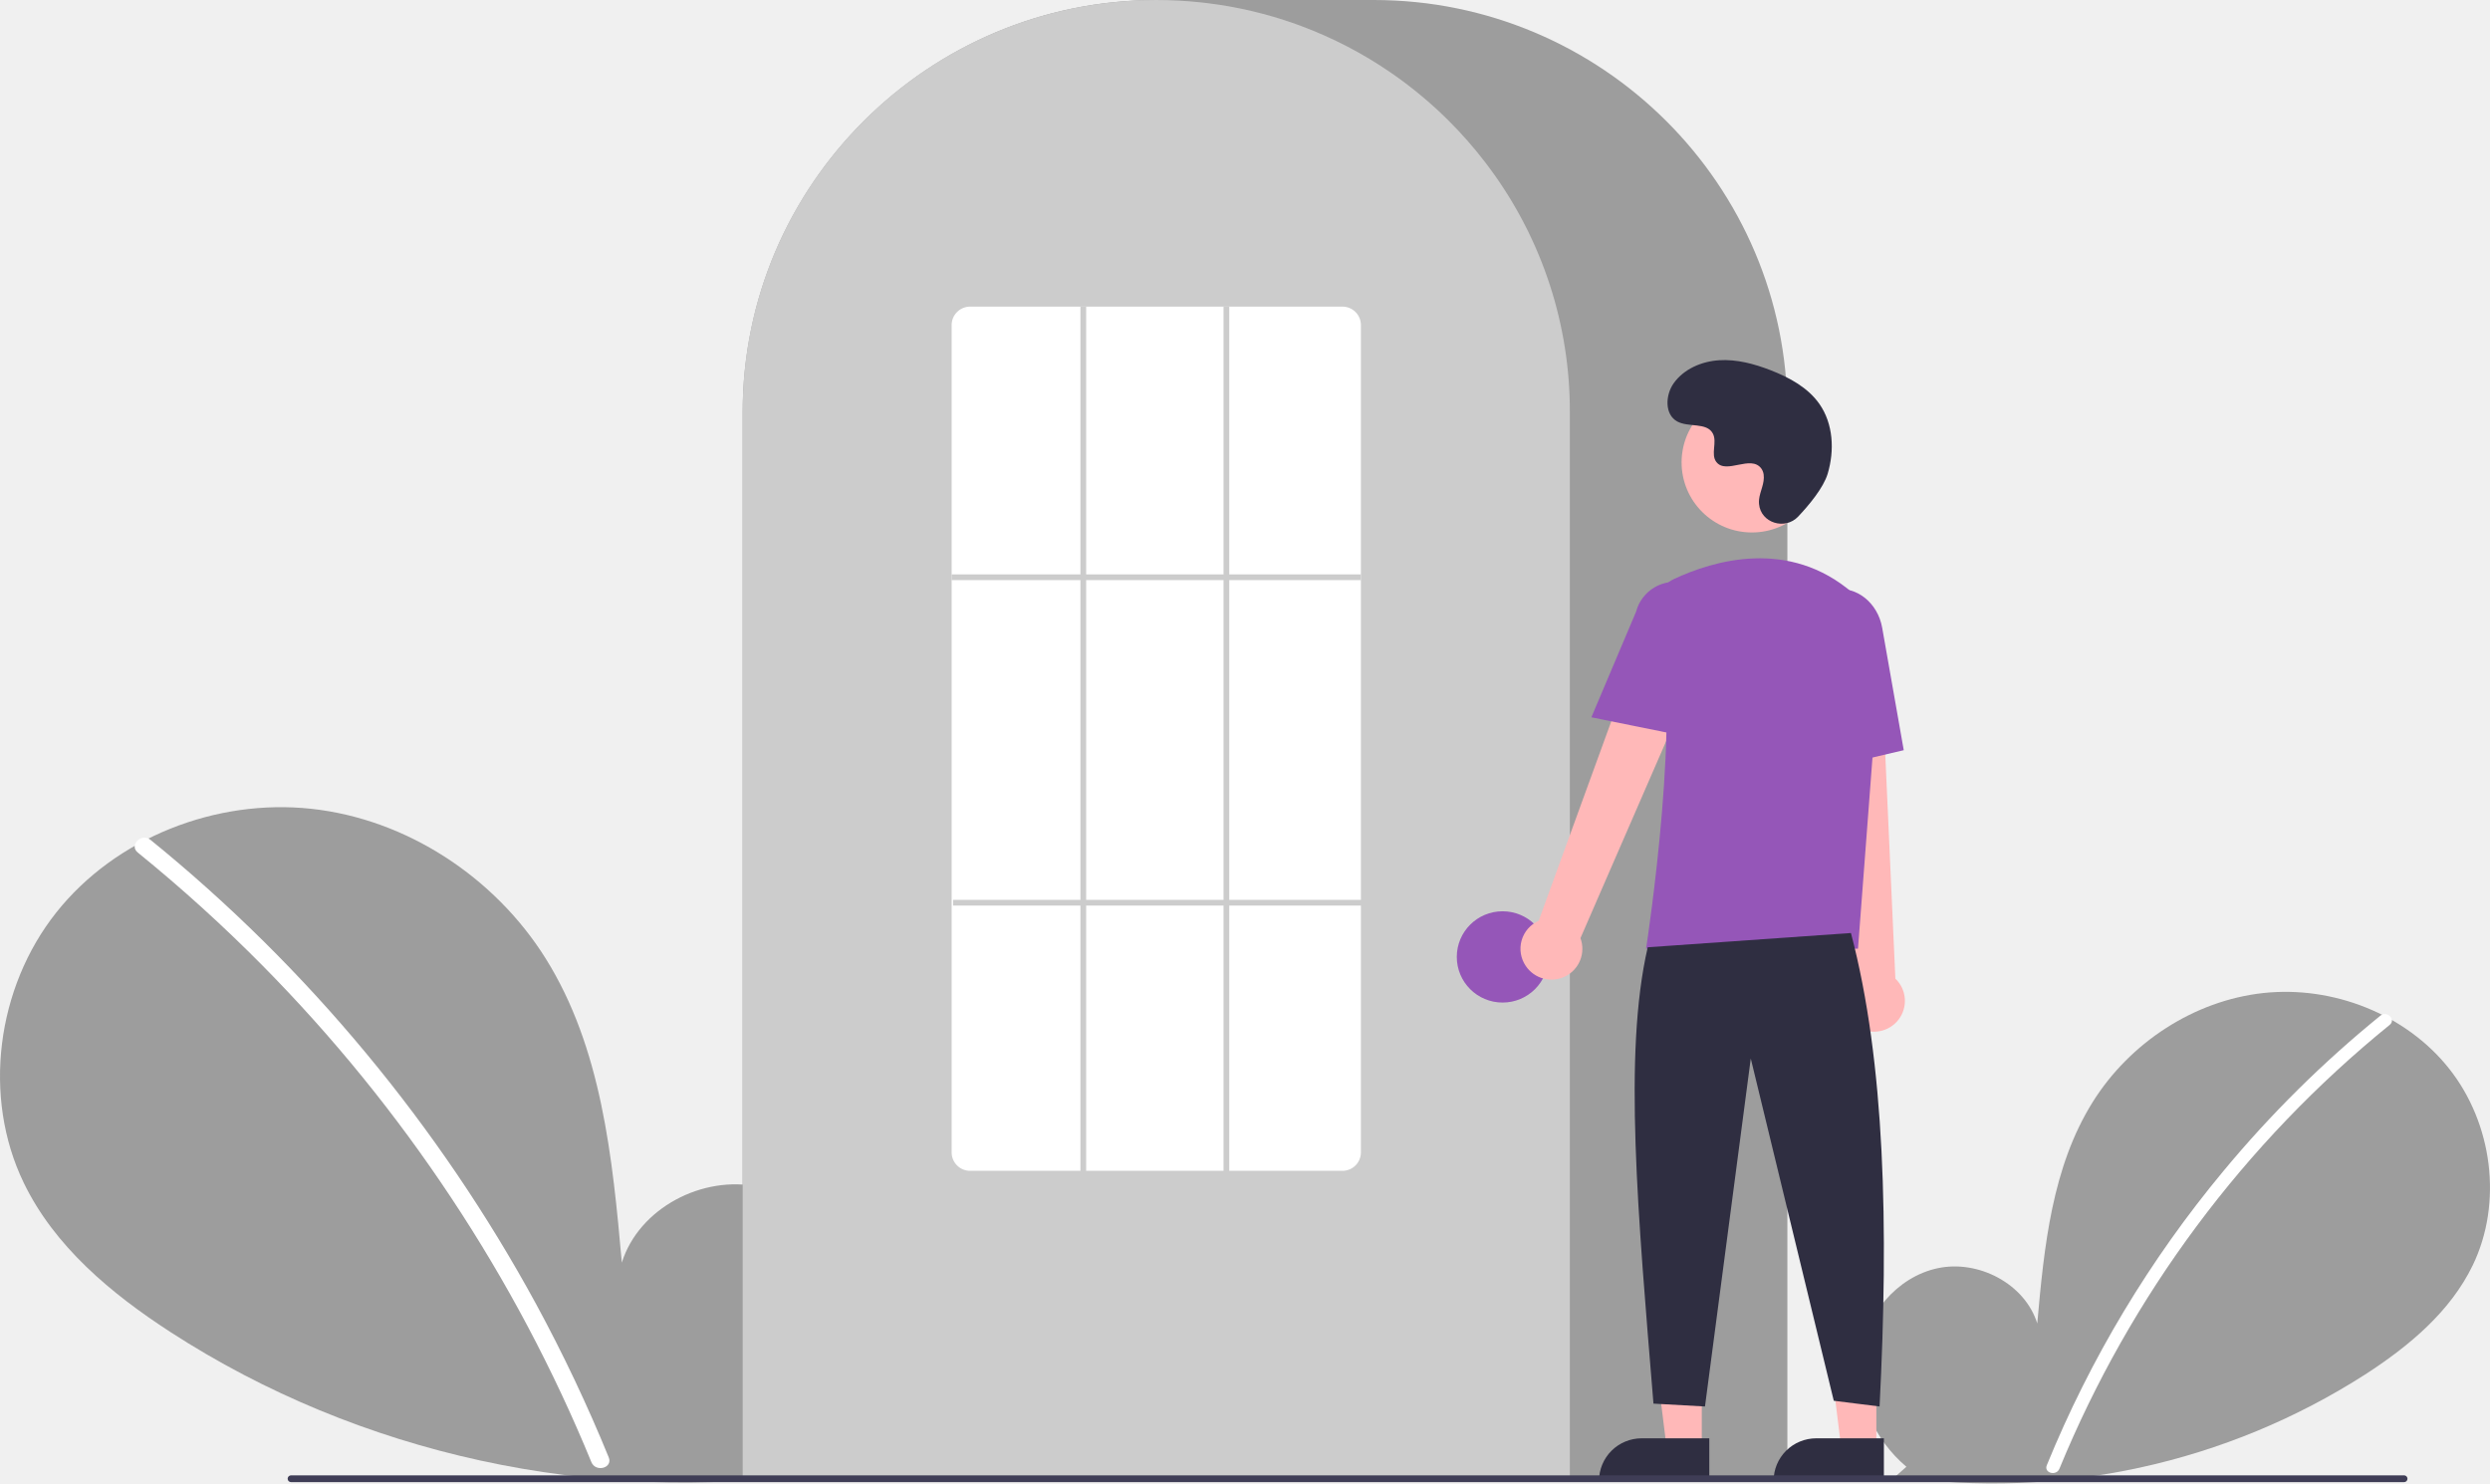
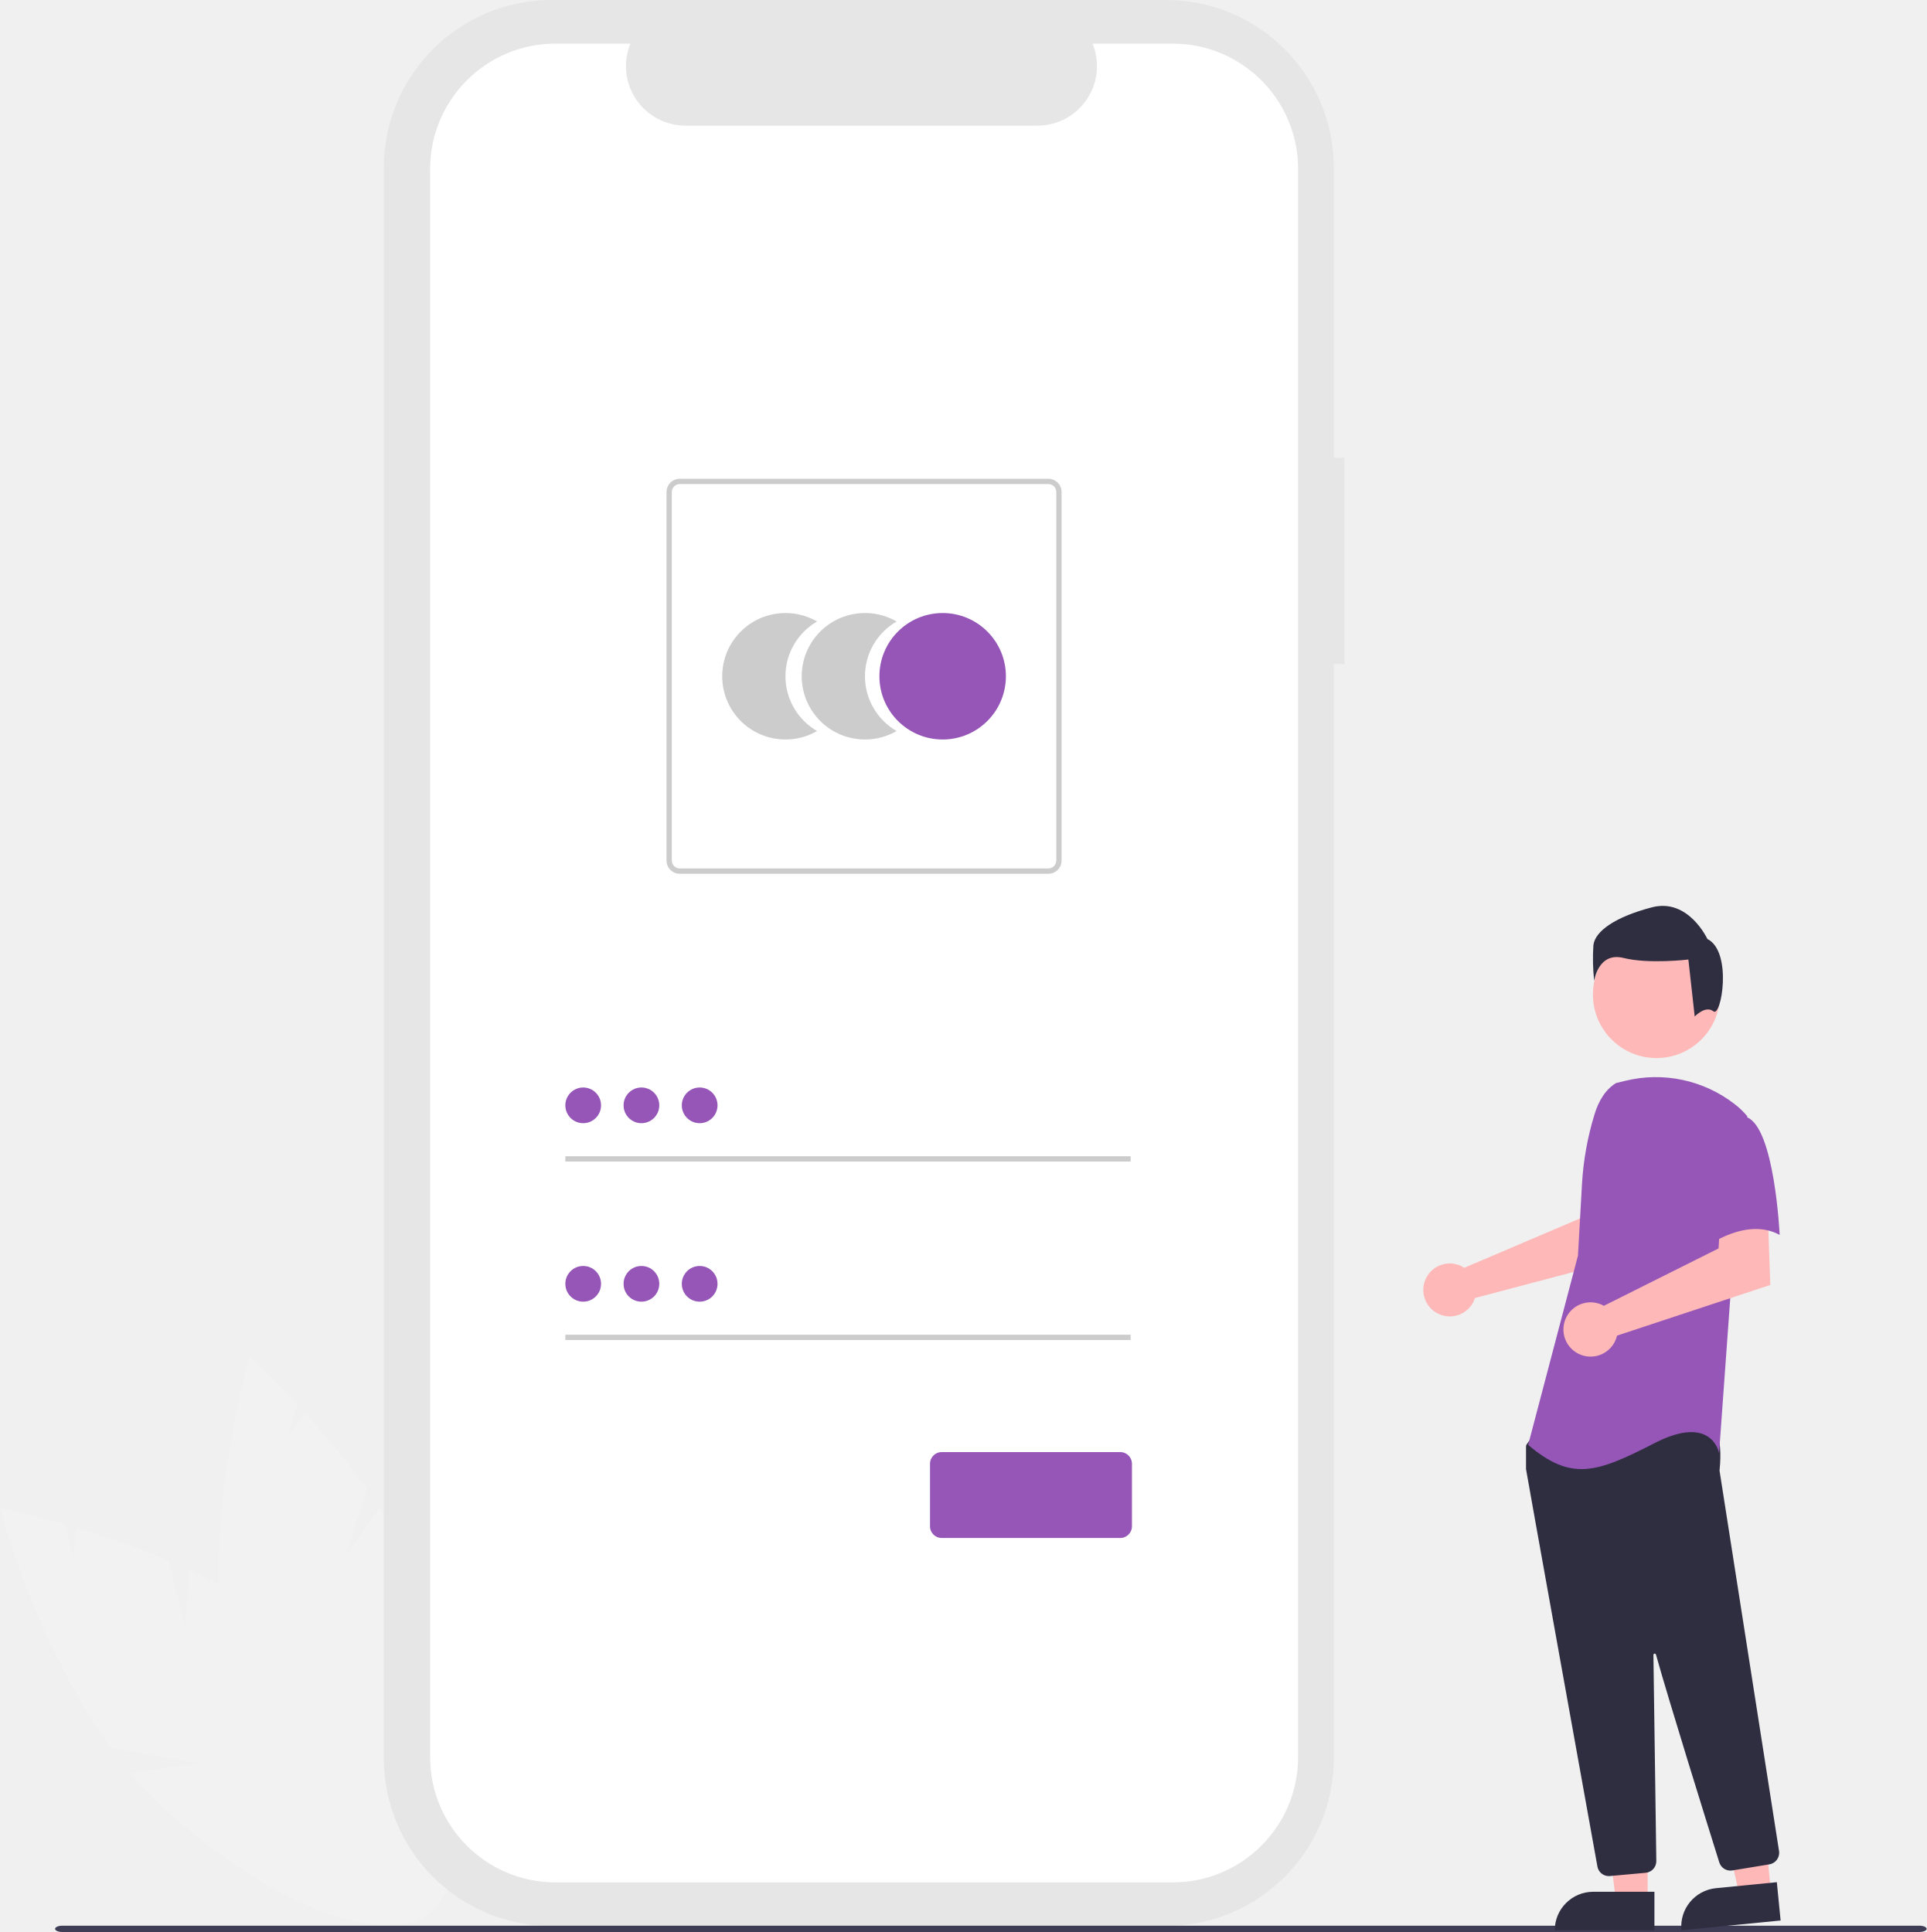
- <svg xmlns="http://www.w3.org/2000/svg" width="287" height="171" viewBox="0 0 287 171" fill="none">
-   <g clip-path="url(#clip0)">
-     <path d="M219.734 169.066C216.06 165.972 213.828 161.084 214.413 156.326C214.998 151.567 218.624 147.193 223.326 146.182C228.028 145.172 233.389 147.969 234.817 152.547C235.603 143.721 236.509 134.525 241.217 127.009C245.481 120.203 252.865 115.334 260.868 114.462C268.871 113.591 277.298 116.882 282.289 123.177C287.28 129.472 288.502 138.624 285.006 145.851C282.431 151.175 277.687 155.137 272.716 158.361C256.653 168.689 237.388 172.889 218.465 170.188L219.734 169.066Z" fill="#9D9D9D" />
-     <path d="M274.375 117.064C267.771 122.424 261.713 128.419 256.288 134.962C247.798 145.167 240.928 156.609 235.917 168.888C235.55 169.784 237.01 170.174 237.373 169.288C245.572 149.331 258.66 131.742 275.442 118.128C276.196 117.516 275.122 116.457 274.375 117.064Z" fill="white" />
-     <path d="M92.39 168.226C97.437 163.976 100.502 157.262 99.698 150.726C98.894 144.191 93.915 138.182 87.456 136.794C80.998 135.406 73.635 139.248 71.673 145.536C70.594 133.414 69.35 120.783 62.882 110.46C57.026 101.112 46.884 94.424 35.892 93.227C24.9 92.031 13.326 96.55 6.471 105.196C-0.384 113.843 -2.063 126.412 2.738 136.339C6.275 143.652 12.792 149.094 19.619 153.521C41.401 167.647 68.422 173.538 94.133 169.767" fill="#9D9D9D" />
-     <path d="M17.341 96.8C26.411 104.163 34.731 112.397 42.183 121.384C49.635 130.361 56.196 140.038 61.773 150.279C64.891 156.023 67.691 161.932 70.162 167.981C70.666 169.211 68.661 169.747 68.163 168.53C63.786 157.867 58.371 147.656 51.996 138.046C45.651 128.469 38.39 119.529 30.313 111.351C25.745 106.727 20.925 102.358 15.875 98.261C14.84 97.421 16.314 95.967 17.341 96.8L17.341 96.8Z" fill="white" />
-     <path d="M206.013 170.626H85.605V47.506C85.605 21.311 106.989 -7.62939e-06 133.273 -7.62939e-06H158.345C184.629 -7.62939e-06 206.013 21.311 206.013 47.506V170.626Z" fill="#9D9D9D" />
-     <path d="M180.942 170.626H85.605V47.506C85.579 37.468 88.768 27.685 94.709 19.579C94.928 19.282 95.146 18.988 95.371 18.698C98.245 14.942 101.664 11.635 105.517 8.884C105.734 8.727 105.953 8.571 106.174 8.416C109.398 6.193 112.885 4.376 116.557 3.005C116.775 2.923 116.997 2.841 117.219 2.761C120.539 1.581 123.981 0.772 127.481 0.35C127.698 0.32 127.921 0.297 128.143 0.274C131.554 -0.09 134.994 -0.09 138.405 0.274C138.627 0.297 138.849 0.32 139.069 0.35C142.568 0.772 146.009 1.581 149.328 2.761C149.551 2.841 149.773 2.923 149.991 3.006C153.617 4.359 157.063 6.149 160.253 8.337C160.474 8.488 160.696 8.643 160.915 8.798C163.074 10.335 165.102 12.046 166.979 13.915C168.484 15.415 169.886 17.013 171.177 18.699C171.401 18.988 171.62 19.282 171.838 19.579C177.779 27.684 180.968 37.468 180.942 47.506V170.626Z" fill="#CCCCCC" />
-     <path d="M173.19 115.559C176.105 115.559 178.468 113.204 178.468 110.298C178.468 107.393 176.105 105.038 173.19 105.038C170.275 105.038 167.911 107.393 167.911 110.298C167.911 113.204 170.275 115.559 173.19 115.559Z" fill="#9556B8" />
-     <path d="M196.149 166.938H192.105L190.181 151.392L196.15 151.392L196.149 166.938Z" fill="#FFB8B8" />
-     <path d="M189.216 165.786H197.016V170.68H184.305C184.305 170.038 184.432 169.401 184.679 168.808C184.926 168.214 185.287 167.674 185.743 167.22C186.199 166.765 186.741 166.405 187.337 166.159C187.933 165.913 188.571 165.786 189.216 165.786Z" fill="#2F2E41" />
-     <path d="M216.272 166.938H212.228L210.304 151.392L216.273 151.392L216.272 166.938Z" fill="#FFB8B8" />
-     <path d="M209.339 165.786H217.139V170.68H204.428C204.428 170.038 204.555 169.401 204.802 168.808C205.049 168.214 205.41 167.674 205.866 167.22C206.322 166.765 206.864 166.405 207.46 166.159C208.056 165.913 208.694 165.786 209.339 165.786Z" fill="#2F2E41" />
-     <path d="M175.861 111.341C175.57 110.913 175.377 110.428 175.294 109.918C175.212 109.408 175.243 108.887 175.385 108.39C175.527 107.894 175.776 107.434 176.115 107.044C176.455 106.654 176.876 106.342 177.349 106.132L191.097 68.369L197.862 72.048L182.165 108.136C182.467 108.951 182.458 109.849 182.14 110.659C181.823 111.468 181.218 112.134 180.441 112.529C179.664 112.924 178.769 113.021 177.924 112.802C177.08 112.583 176.346 112.063 175.861 111.341Z" fill="#FFB8B8" />
-     <path d="M214.206 118.436C213.757 118.18 213.369 117.828 213.071 117.406C212.773 116.983 212.571 116.501 212.48 115.993C212.389 115.485 212.411 114.963 212.545 114.464C212.678 113.965 212.919 113.501 213.252 113.105L208.993 73.158L216.692 73.508L218.462 112.802C219.092 113.403 219.479 114.213 219.55 115.08C219.621 115.946 219.37 116.808 218.845 117.503C218.321 118.197 217.559 118.676 216.704 118.848C215.849 119.02 214.96 118.874 214.206 118.436Z" fill="#FFB8B8" />
-     <path d="M201.925 61.374C206.399 61.374 210.027 57.759 210.027 53.299C210.027 48.84 206.399 45.224 201.925 45.224C197.45 45.224 193.822 48.84 193.822 53.299C193.822 57.759 197.45 61.374 201.925 61.374Z" fill="#FFB8B8" />
-     <path d="M214.155 109.351H189.728L189.757 109.162C189.801 108.879 194.111 80.744 190.932 71.54C190.613 70.635 190.641 69.645 191.011 68.76C191.38 67.875 192.066 67.157 192.934 66.746H192.934C197.477 64.613 206.198 61.988 213.559 68.359C214.642 69.312 215.488 70.504 216.029 71.838C216.571 73.174 216.793 74.616 216.679 76.051L214.155 109.351Z" fill="#9556B8" />
-     <path d="M194.419 84.902L183.422 82.679L188.577 70.505C188.885 69.326 189.65 68.317 190.704 67.699C191.758 67.081 193.015 66.906 194.199 67.21C195.383 67.515 196.397 68.275 197.02 69.324C197.642 70.373 197.821 71.625 197.519 72.805L194.419 84.902Z" fill="#9556B8" />
-     <path d="M208.504 89.031L207.843 73.927C207.342 71.088 208.972 68.404 211.481 67.965C213.99 67.528 216.439 69.497 216.943 72.357L219.428 86.47L208.504 89.031Z" fill="#9556B8" />
-     <path d="M213.342 107.543C217.272 122.461 217.701 141.428 216.641 162.117L211.363 161.459L201.796 122.008L196.518 162.117L190.58 161.788C188.806 140.08 187.079 121.445 189.92 109.187L213.342 107.543Z" fill="#2F2E41" />
-     <path d="M207.263 59.539C205.752 61.144 202.945 60.283 202.748 58.091C202.732 57.92 202.733 57.749 202.751 57.579C202.853 56.608 203.416 55.727 203.281 54.701C203.25 54.446 203.155 54.203 203.004 53.995C201.799 52.387 198.972 54.714 197.835 53.259C197.138 52.366 197.957 50.962 197.422 49.964C196.716 48.648 194.625 49.297 193.314 48.577C191.855 47.775 191.942 45.544 192.903 44.187C194.074 42.532 196.127 41.649 198.155 41.522C200.184 41.394 202.198 41.941 204.091 42.676C206.242 43.512 208.375 44.666 209.699 46.551C211.309 48.844 211.464 51.926 210.659 54.606C210.169 56.237 208.498 58.229 207.263 59.539Z" fill="#2F2E41" />
-     <path d="M277.097 170.837H33.545C33.441 170.837 33.342 170.796 33.268 170.722C33.195 170.649 33.154 170.549 33.154 170.446C33.154 170.342 33.195 170.243 33.268 170.169C33.342 170.096 33.441 170.055 33.545 170.054H277.097C277.201 170.055 277.301 170.096 277.374 170.169C277.448 170.243 277.489 170.342 277.489 170.446C277.489 170.549 277.448 170.649 277.374 170.722C277.301 170.796 277.201 170.837 277.097 170.837Z" fill="#3F3D56" />
-     <path d="M154.716 134.955H111.831C111.266 134.958 110.723 134.738 110.321 134.343C109.919 133.947 109.691 133.409 109.687 132.846V37.451C109.691 36.888 109.919 36.35 110.321 35.954C110.723 35.559 111.266 35.339 111.831 35.342H154.716C155.281 35.339 155.824 35.559 156.226 35.954C156.628 36.35 156.856 36.888 156.86 37.451V132.846C156.856 133.409 156.628 133.947 156.226 134.343C155.824 134.738 155.281 134.958 154.716 134.955Z" fill="white" />
-     <path d="M156.86 66.209H109.687V66.866H156.86V66.209Z" fill="#CCCCCC" />
-     <path d="M157.025 103.723H109.852V104.381H157.025V103.723Z" fill="#CCCCCC" />
-     <path d="M125.191 35.342H124.532V135.284H125.191V35.342Z" fill="#CCCCCC" />
-     <path d="M141.686 35.342H141.026V135.284H141.686V35.342Z" fill="#CCCCCC" />
-   </g>
-   <defs>
-     <clipPath id="clip0">
-       <rect width="287" height="171" fill="white" />
-     </clipPath>
-   </defs>
+ <svg xmlns="http://www.w3.org/2000/svg" id="a87032b8-5b37-4b7e-a4d9-4dbfbe394641" data-name="Layer 1" width="744.848" height="747.077" viewBox="0 0 744.848 747.077">
+   <path id="fa3b9e12-7275-481e-bee9-64fd9595a50d" data-name="Path 1" d="M299.205,705.809l-6.56-25.872a335.967,335.967,0,0,0-35.643-12.788l-.828,12.024-3.358-13.247c-15.021-4.294-25.24-6.183-25.24-6.183s13.8,52.489,42.754,92.617l33.734,5.926-26.207,3.779a135.926,135.926,0,0,0,11.719,12.422c42.115,39.092,89.024,57.028,104.773,40.06s-5.625-62.412-47.74-101.5c-13.056-12.119-29.457-21.844-45.875-29.5Z" transform="translate(-227.576 -76.46149)" fill="#f2f2f2" />
+   <path id="bde08021-c30f-4979-a9d8-cb90b72b5ca2" data-name="Path 2" d="M361.591,677.706l7.758-25.538a335.94,335.94,0,0,0-23.9-29.371l-6.924,9.865,3.972-13.076c-10.641-11.436-18.412-18.335-18.412-18.335s-15.315,52.067-11.275,101.384l25.815,22.51-24.392-10.312a135.919,135.919,0,0,0,3.614,16.694c15.846,55.234,46.731,94.835,68.983,88.451s27.446-56.335,11.6-111.569c-4.912-17.123-13.926-33.926-24.023-48.965Z" transform="translate(-227.576 -76.46149)" fill="#f2f2f2" />
+   <path id="b3ac2088-de9b-4f7f-bc99-0ed9705c1a9d" data-name="Path 22" d="M747.327,253.445h-4.092v-112.1a64.883,64.883,0,0,0-64.883-64.883H440.845a64.883,64.883,0,0,0-64.883,64.883v615a64.883,64.883,0,0,0,64.883,64.883H678.352a64.883,64.883,0,0,0,64.882-64.883v-423.105h4.092Z" transform="translate(-227.576 -76.46149)" fill="#e6e6e6" />
+   <path id="b2715b96-3117-487c-acc0-20904544b5b7" data-name="Path 23" d="M680.97,93.335h-31a23.02,23.02,0,0,1-21.316,31.714H492.589a23.02,23.02,0,0,1-21.314-31.714H442.319a48.454,48.454,0,0,0-48.454,48.454v614.107a48.454,48.454,0,0,0,48.454,48.454H680.97a48.454,48.454,0,0,0,48.454-48.454h0V141.788a48.454,48.454,0,0,0-48.454-48.453Z" transform="translate(-227.576 -76.46149)" fill="#fff" />
+   <path id="b06d66ec-6c84-45dd-8c27-1263a6253192" data-name="Path 6" d="M531.234,337.965a24.437,24.437,0,0,1,12.23-21.174,24.45,24.45,0,1,0,0,42.345A24.434,24.434,0,0,1,531.234,337.965Z" transform="translate(-227.576 -76.46149)" fill="#ccc" />
+   <path id="e73810fe-4cf4-40cc-8c7c-ca544ce30bd4" data-name="Path 7" d="M561.971,337.965a24.436,24.436,0,0,1,12.23-21.174,24.45,24.45,0,1,0,0,42.345A24.434,24.434,0,0,1,561.971,337.965Z" transform="translate(-227.576 -76.46149)" fill="#ccc" />
+   <circle id="a4813fcf-056e-4514-bb8b-e6506f49341f" data-name="Ellipse 1" cx="364.434" cy="261.502" r="24.45" fill="#9556b8" />
+   <path id="bbe451c3-febc-41ba-8083-4c8307a2e73e" data-name="Path 8" d="M632.872,414.33h-142.5a5.123,5.123,0,0,1-5.117-5.117v-142.5a5.123,5.123,0,0,1,5.117-5.117h142.5a5.123,5.123,0,0,1,5.117,5.117v142.5A5.123,5.123,0,0,1,632.872,414.33Zm-142.5-150.686a3.073,3.073,0,0,0-3.07,3.07v142.5a3.073,3.073,0,0,0,3.07,3.07h142.5a3.073,3.073,0,0,0,3.07-3.07v-142.5a3.073,3.073,0,0,0-3.07-3.07Z" transform="translate(-227.576 -76.46149)" fill="#ccc" />
+   <rect id="bb28937d-932f-4fdf-befe-f406e51091fe" data-name="Rectangle 1" x="218.562" y="447.102" width="218.552" height="2.047" fill="#ccc" />
+   <circle id="fcef55fc-4968-45b2-93bb-1a1080c85fc7" data-name="Ellipse 2" cx="225.464" cy="427.42" r="6.902" fill="#9556b8" />
+   <rect id="ff33d889-4c74-4b91-85ef-b4882cc8fe76" data-name="Rectangle 2" x="218.562" y="516.118" width="218.552" height="2.047" fill="#ccc" />
+   <circle id="e8fa0310-b872-4adf-aedd-0c6eda09f3b8" data-name="Ellipse 3" cx="225.464" cy="496.437" r="6.902" fill="#9556b8" />
+   <path d="M660.69,671.172H591.622a4.505,4.505,0,0,1-4.5-4.5v-24.208a4.505,4.505,0,0,1,4.5-4.5h69.068a4.505,4.505,0,0,1,4.5,4.5v24.208A4.505,4.505,0,0,1,660.69,671.172Z" transform="translate(-227.576 -76.46149)" fill="#9556b8" />
+   <circle id="e12ee00d-aa4a-4413-a013-11d20b7f97f7" data-name="Ellipse 7" cx="247.978" cy="427.42" r="6.902" fill="#9556b8" />
+   <circle id="f58f497e-6949-45c8-be5f-eee2aa0f6586" data-name="Ellipse 8" cx="270.492" cy="427.42" r="6.902" fill="#9556b8" />
+   <circle id="b4d4939a-c6e6-4f4d-ba6c-e8b05485017d" data-name="Ellipse 9" cx="247.978" cy="496.437" r="6.902" fill="#9556b8" />
+   <circle id="aff120b1-519b-4e96-ac87-836aa55663de" data-name="Ellipse 10" cx="270.492" cy="496.437" r="6.902" fill="#9556b8" />
+   <path id="f1094013-1297-477a-ac57-08eac07c4bd5" data-name="Path 88" d="M969.642,823.539H251.656c-1.537,0-2.782-.546-2.782-1.218s1.245-1.219,2.782-1.219H969.642c1.536,0,2.782.546,2.782,1.219S971.178,823.539,969.642,823.539Z" transform="translate(-227.576 -76.46149)" fill="#3f3d56" />
+   <path d="M792.253,565.923a10.094,10.094,0,0,1,1.411.787l44.852-19.143,1.601-11.815,17.922-.11-1.059,27.098-59.2,15.656a10.608,10.608,0,0,1-.447,1.208,10.235,10.235,0,1,1-5.079-13.682Z" transform="translate(-227.576 -76.46149)" fill="#ffb8b8" />
+   <polygon points="636.98 735.021 624.72 735.021 618.888 687.733 636.982 687.734 636.98 735.021" fill="#ffb8b8" />
+   <path d="M615.963,731.518h23.644a0,0,0,0,1,0,0v14.887a0,0,0,0,1,0,0H601.076a0,0,0,0,1,0,0v0A14.887,14.887,0,0,1,615.963,731.518Z" fill="#2f2e41" />
+   <polygon points="684.66 731.557 672.459 732.759 662.018 686.271 680.025 684.497 684.66 731.557" fill="#ffb8b8" />
+   <path d="M891.686,806.128h23.644a0,0,0,0,1,0,0v14.887a0,0,0,0,1,0,0H876.799a0,0,0,0,1,0,0v0A14.887,14.887,0,0,1,891.686,806.128Z" transform="translate(-303.0087 15.2906) rotate(-5.62529)" fill="#2f2e41" />
+   <circle cx="640.393" cy="384.574" r="24.561" fill="#ffb8b8" />
+   <path d="M849.556,801.919a4.471,4.471,0,0,1-4.415-3.697c-6.346-35.226-27.088-150.405-27.584-153.596a1.427,1.427,0,0,1-.016-.222v-8.588a1.489,1.489,0,0,1,.279-.872l2.74-3.838a1.478,1.478,0,0,1,1.144-.625c15.622-.732,66.784-2.879,69.256.209h0c2.482,3.104,1.605,12.507,1.404,14.36l.01.193,22.985,146.995a4.512,4.512,0,0,1-3.715,5.135l-14.356,2.365a4.521,4.521,0,0,1-5.025-3.093c-4.44-14.188-19.329-61.918-24.489-80.387a.499.499,0,0,0-.98.139c.258,17.605.881,62.523,1.096,78.037l.023,1.671a4.518,4.518,0,0,1-4.093,4.536l-13.844,1.258C849.836,801.914,849.695,801.919,849.556,801.919Z" transform="translate(-227.576 -76.46149)" fill="#2f2e41" />
+   <path id="ae7af94f-88d7-4204-9f07-e3651de85c05" data-name="Path 99" d="M852.381,495.254c-4.286,2.548-6.851,7.23-8.323,11.995a113.681,113.681,0,0,0-4.884,27.159l-1.556,27.6-19.255,73.17c16.689,14.121,26.315,10.912,48.78-.639s25.032,3.851,25.032,3.851l4.492-62.258,6.418-68.032a30.164,30.164,0,0,0-4.861-4.674,49.658,49.658,0,0,0-42.442-8.995Z" transform="translate(-227.576 -76.46149)" fill="#9556b8" />
+   <path d="M846.127,580.7a10.526,10.526,0,0,1,1.501.704l44.348-22.197.736-12.026,18.294-1.261.98,27.413L852.72,592.932a10.496,10.496,0,1,1-6.593-12.232Z" transform="translate(-227.576 -76.46149)" fill="#ffb8b8" />
+   <path id="a6768b0e-63d0-4b31-8462-9b2e0b00f0fd" data-name="Path 101" d="M902.766,508.412c10.912,3.851,12.834,45.574,12.834,45.574-12.837-7.06-28.241,4.493-28.241,4.493s-3.209-10.912-7.06-25.032a24.53,24.53,0,0,1,5.134-23.106S891.854,504.558,902.766,508.412Z" transform="translate(-227.576 -76.46149)" fill="#9556b8" />
+   <path id="bfd7963f-0cf8-4885-9d3a-2c00bccda2e3" data-name="Path 102" d="M889.991,467.531c-3.06-2.448-7.235,2.002-7.235,2.002l-2.448-22.033s-15.301,1.833-25.093-.612-11.323,8.875-11.323,8.875a78.58,78.58,0,0,1-.306-13.771c.612-5.508,8.568-11.017,22.645-14.689S887.652,439.543,887.652,439.543C897.445,444.439,893.051,469.979,889.991,467.531Z" transform="translate(-227.576 -76.46149)" fill="#2f2e41" />
</svg>
